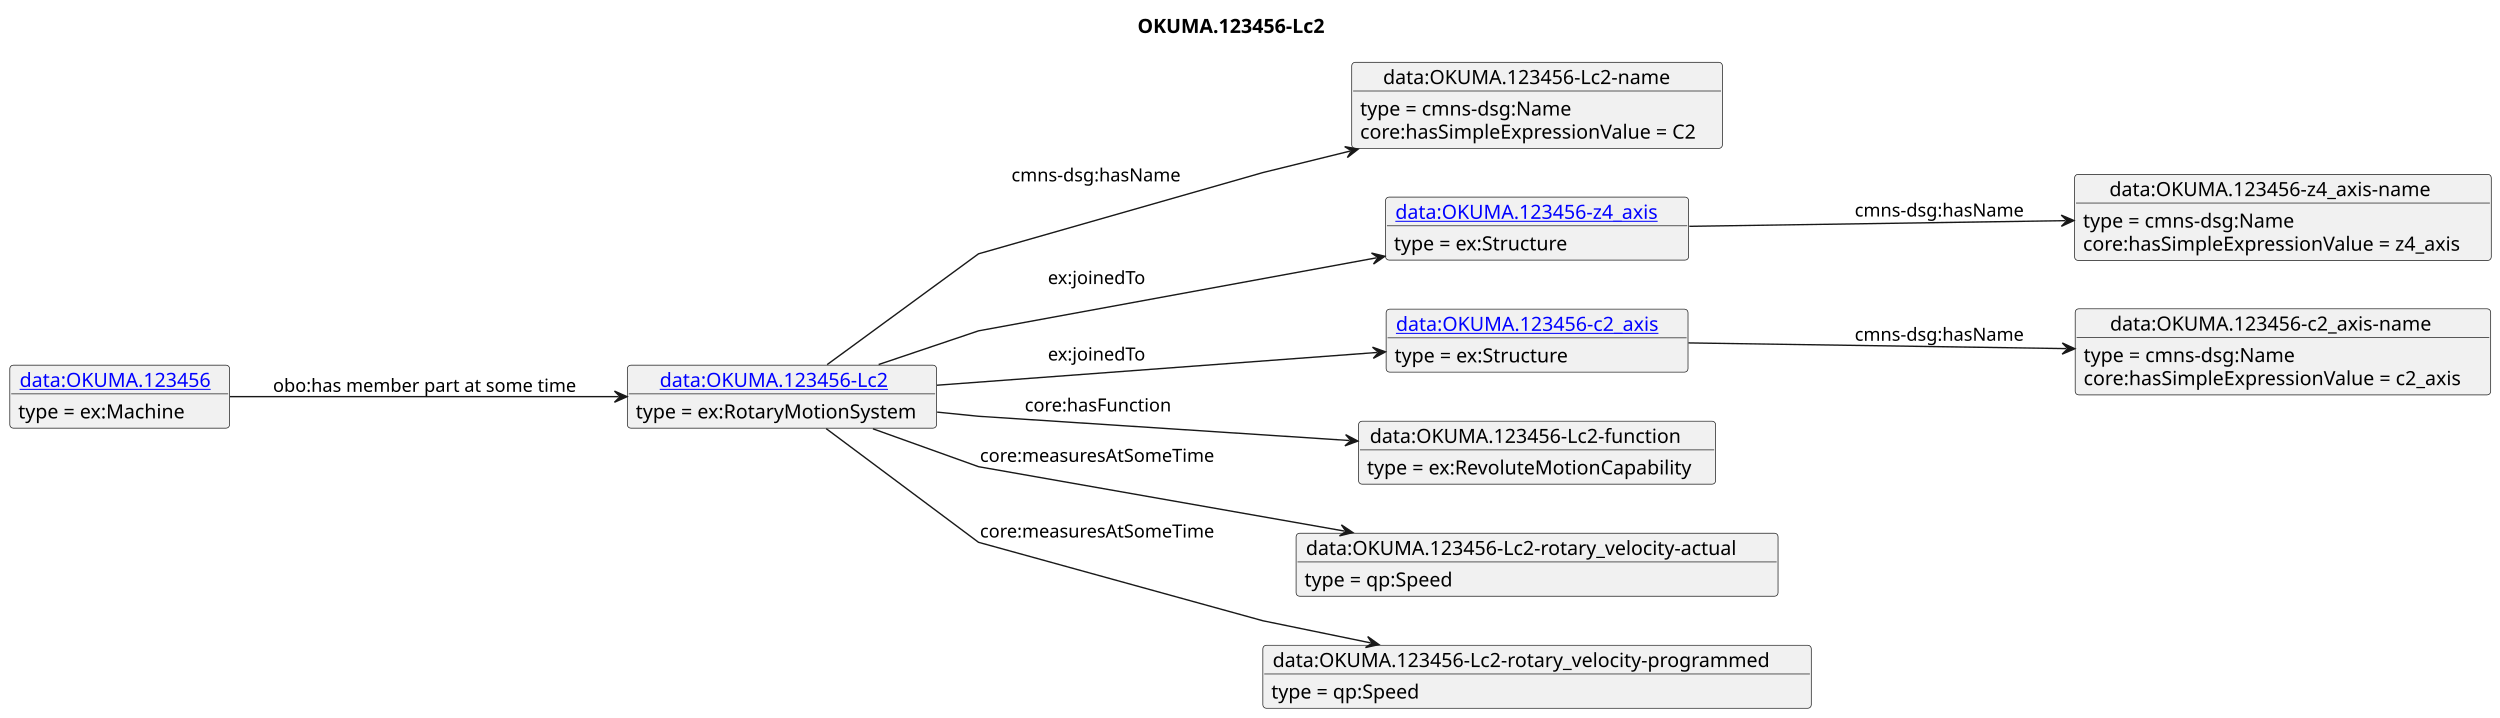
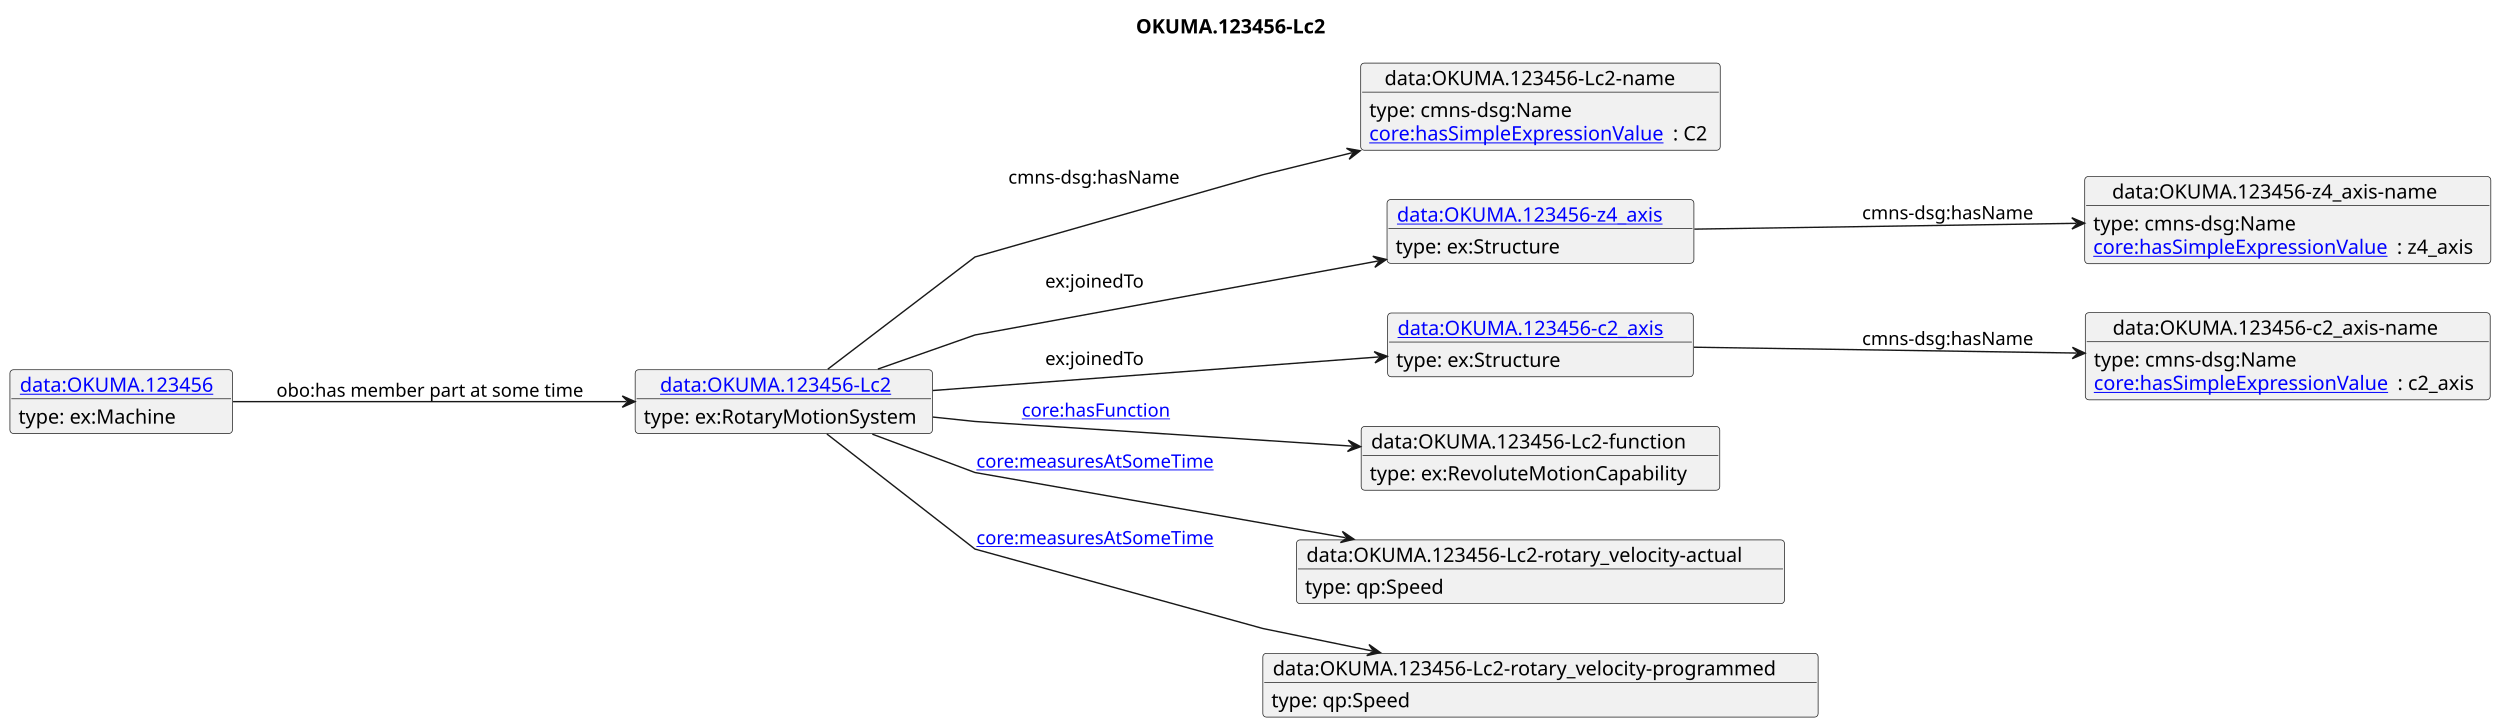
- <svg xmlns="http://www.w3.org/2000/svg" xmlns:xlink="http://www.w3.org/1999/xlink" contentStyleType="text/css" data-diagram-type="CLASS" height="512px" preserveAspectRatio="none" style="width:1785px;height:512px;background:#FFFFFF;" version="1.1" viewBox="0 0 1785 512" width="1785px" zoomAndPan="magnify">
+ <svg xmlns="http://www.w3.org/2000/svg" xmlns:xlink="http://www.w3.org/1999/xlink" contentStyleType="text/css" data-diagram-type="CLASS" height="512px" preserveAspectRatio="none" style="width:1763px;height:512px;background:#FFFFFF;" version="1.1" viewBox="0 0 1763 512" width="1763px" zoomAndPan="magnify">
  <defs />
  <g>
-     <text fill="#000000" font-family="sans-serif" font-size="14" font-weight="bold" lengthAdjust="spacing" textLength="147.431" x="812.17" y="23.535">OKUMA.123456-Lc2</text>
+     <text fill="#000000" font-family="sans-serif" font-size="14" font-weight="bold" lengthAdjust="spacing" textLength="147.431" x="801.045" y="23.535">OKUMA.123456-Lc2</text>
    <g class="entity" data-entity="o1" data-source-line="4" data-uid="ent0002" id="entity_o1">
-       <rect fill="#F1F1F1" height="44.977" rx="2.5" ry="2.5" style="stroke:#181818;stroke-width:0.5;" width="220.756" x="447.92" y="260.728" />
+       <rect fill="#F1F1F1" height="44.977" rx="2.5" ry="2.5" style="stroke:#181818;stroke-width:0.5;" width="209.627" x="447.92" y="260.728" />
      <a href="./OKUMA.123456-Lc2.html" target="_top" title="./OKUMA.123456-Lc2.html" xlink:actuate="onRequest" xlink:href="./OKUMA.123456-Lc2.html" xlink:show="new" xlink:title="./OKUMA.123456-Lc2.html" xlink:type="simple">
-         <text fill="#0000FF" font-family="sans-serif" font-size="14" lengthAdjust="spacing" text-decoration="underline" textLength="174.508" x="471.044" y="276.263">data:OKUMA.123456-Lc2</text>
+         <text fill="#0000FF" font-family="sans-serif" font-size="14" lengthAdjust="spacing" text-decoration="underline" textLength="174.508" x="465.48" y="276.263">data:OKUMA.123456-Lc2</text>
      </a>
-       <line style="stroke:#181818;stroke-width:0.5;" x1="448.92" x2="667.676" y1="281.217" y2="281.217" />
-       <text fill="#000000" font-family="sans-serif" font-size="14" lengthAdjust="spacing" textLength="208.756" x="453.92" y="298.752">type = ex:RotaryMotionSystem</text>
+       <line style="stroke:#181818;stroke-width:0.5;" x1="448.92" x2="656.547" y1="281.217" y2="281.217" />
+       <text fill="#000000" font-family="sans-serif" font-size="14" lengthAdjust="spacing" textLength="197.627" x="453.92" y="298.752">type: ex:RotaryMotionSystem</text>
    </g>
    <g class="entity" data-entity="o2" data-source-line="7" data-uid="ent0003" id="entity_o2">
-       <rect fill="#F1F1F1" height="61.465" rx="2.5" ry="2.5" style="stroke:#181818;stroke-width:0.5;" width="264.67" x="965.13" y="44.488" />
-       <text fill="#000000" font-family="sans-serif" font-size="14" lengthAdjust="spacing" textLength="219.898" x="987.516" y="60.023">data:OKUMA.123456-Lc2-name</text>
-       <line style="stroke:#181818;stroke-width:0.5;" x1="966.13" x2="1228.8" y1="64.977" y2="64.977" />
-       <text fill="#000000" font-family="sans-serif" font-size="14" lengthAdjust="spacing" textLength="161.369" x="971.13" y="82.512">type = cmns-dsg:Name</text>
-       <text fill="#000000" font-family="sans-serif" font-size="14" lengthAdjust="spacing" textLength="252.67" x="971.13" y="99">core:hasSimpleExpressionValue = C2</text>
+       <rect fill="#F1F1F1" height="61.465" rx="2.5" ry="2.5" style="stroke:#181818;stroke-width:0.5;" width="253.541" x="959.57" y="44.488" />
+       <text fill="#000000" font-family="sans-serif" font-size="14" lengthAdjust="spacing" textLength="219.898" x="976.391" y="60.023">data:OKUMA.123456-Lc2-name</text>
+       <line style="stroke:#181818;stroke-width:0.5;" x1="960.57" x2="1212.111" y1="64.977" y2="64.977" />
+       <text fill="#000000" font-family="sans-serif" font-size="14" lengthAdjust="spacing" textLength="150.24" x="965.57" y="82.512">type: cmns-dsg:Name</text>
+       <a href="https://spec.industrialontologies.org/ontology/core/Core/hasSimpleExpressionValue" target="_top" title="https://spec.industrialontologies.org/ontology/core/Core/hasSimpleExpressionValue" xlink:actuate="onRequest" xlink:href="https://spec.industrialontologies.org/ontology/core/Core/hasSimpleExpressionValue" xlink:show="new" xlink:title="https://spec.industrialontologies.org/ontology/core/Core/hasSimpleExpressionValue" xlink:type="simple">
+         <text fill="#0000FF" font-family="sans-serif" font-size="14" lengthAdjust="spacing" text-decoration="underline" textLength="214.143" x="965.57" y="99">core:hasSimpleExpressionValue</text>
+       </a>
+       <text fill="#000000" font-family="sans-serif" font-size="14" lengthAdjust="spacing" textLength="27.398" x="1179.713" y="99">: C2</text>
    </g>
    <g class="entity" data-entity="o3" data-source-line="10" data-uid="ent0004" id="entity_o3">
-       <rect fill="#F1F1F1" height="44.977" rx="2.5" ry="2.5" style="stroke:#181818;stroke-width:0.5;" width="216.398" x="989.27" y="140.728" />
+       <rect fill="#F1F1F1" height="44.977" rx="2.5" ry="2.5" style="stroke:#181818;stroke-width:0.5;" width="216.398" x="978.14" y="140.728" />
      <a href="./OKUMA.123456-z4_axis.html" target="_top" title="./OKUMA.123456-z4_axis.html" xlink:actuate="onRequest" xlink:href="./OKUMA.123456-z4_axis.html" xlink:show="new" xlink:title="./OKUMA.123456-z4_axis.html" xlink:type="simple">
-         <text fill="#0000FF" font-family="sans-serif" font-size="14" lengthAdjust="spacing" text-decoration="underline" textLength="202.398" x="996.27" y="156.263">data:OKUMA.123456-z4_axis</text>
+         <text fill="#0000FF" font-family="sans-serif" font-size="14" lengthAdjust="spacing" text-decoration="underline" textLength="202.398" x="985.14" y="156.263">data:OKUMA.123456-z4_axis</text>
      </a>
-       <line style="stroke:#181818;stroke-width:0.5;" x1="990.27" x2="1204.668" y1="161.217" y2="161.217" />
-       <text fill="#000000" font-family="sans-serif" font-size="14" lengthAdjust="spacing" textLength="131.783" x="995.27" y="178.752">type = ex:Structure</text>
+       <line style="stroke:#181818;stroke-width:0.5;" x1="979.14" x2="1193.538" y1="161.217" y2="161.217" />
+       <text fill="#000000" font-family="sans-serif" font-size="14" lengthAdjust="spacing" textLength="120.654" x="984.14" y="178.752">type: ex:Structure</text>
    </g>
    <g class="entity" data-entity="o4" data-source-line="13" data-uid="ent0005" id="entity_o4">
-       <rect fill="#F1F1F1" height="61.465" rx="2.5" ry="2.5" style="stroke:#181818;stroke-width:0.5;" width="297.51" x="1481.26" y="124.488" />
-       <text fill="#000000" font-family="sans-serif" font-size="14" lengthAdjust="spacing" textLength="247.789" x="1506.12" y="140.023">data:OKUMA.123456-z4_axis-name</text>
-       <line style="stroke:#181818;stroke-width:0.5;" x1="1482.26" x2="1777.77" y1="144.977" y2="144.977" />
-       <text fill="#000000" font-family="sans-serif" font-size="14" lengthAdjust="spacing" textLength="161.369" x="1487.26" y="162.512">type = cmns-dsg:Name</text>
-       <text fill="#000000" font-family="sans-serif" font-size="14" lengthAdjust="spacing" textLength="285.51" x="1487.26" y="179">core:hasSimpleExpressionValue = z4_axis</text>
+       <rect fill="#F1F1F1" height="61.465" rx="2.5" ry="2.5" style="stroke:#181818;stroke-width:0.5;" width="286.381" x="1470.14" y="124.488" />
+       <text fill="#000000" font-family="sans-serif" font-size="14" lengthAdjust="spacing" textLength="247.789" x="1489.436" y="140.023">data:OKUMA.123456-z4_axis-name</text>
+       <line style="stroke:#181818;stroke-width:0.5;" x1="1471.14" x2="1755.521" y1="144.977" y2="144.977" />
+       <text fill="#000000" font-family="sans-serif" font-size="14" lengthAdjust="spacing" textLength="150.24" x="1476.14" y="162.512">type: cmns-dsg:Name</text>
+       <a href="https://spec.industrialontologies.org/ontology/core/Core/hasSimpleExpressionValue" target="_top" title="https://spec.industrialontologies.org/ontology/core/Core/hasSimpleExpressionValue" xlink:actuate="onRequest" xlink:href="https://spec.industrialontologies.org/ontology/core/Core/hasSimpleExpressionValue" xlink:show="new" xlink:title="https://spec.industrialontologies.org/ontology/core/Core/hasSimpleExpressionValue" xlink:type="simple">
+         <text fill="#0000FF" font-family="sans-serif" font-size="14" lengthAdjust="spacing" text-decoration="underline" textLength="214.143" x="1476.14" y="179">core:hasSimpleExpressionValue</text>
+       </a>
+       <text fill="#000000" font-family="sans-serif" font-size="14" lengthAdjust="spacing" textLength="60.238" x="1690.283" y="179">: z4_axis</text>
    </g>
    <g class="entity" data-entity="o5" data-source-line="16" data-uid="ent0006" id="entity_o5">
-       <rect fill="#F1F1F1" height="44.977" rx="2.5" ry="2.5" style="stroke:#181818;stroke-width:0.5;" width="215.544" x="989.7" y="220.728" />
+       <rect fill="#F1F1F1" height="44.977" rx="2.5" ry="2.5" style="stroke:#181818;stroke-width:0.5;" width="215.544" x="978.57" y="220.728" />
      <a href="./OKUMA.123456-c2_axis.html" target="_top" title="./OKUMA.123456-c2_axis.html" xlink:actuate="onRequest" xlink:href="./OKUMA.123456-c2_axis.html" xlink:show="new" xlink:title="./OKUMA.123456-c2_axis.html" xlink:type="simple">
-         <text fill="#0000FF" font-family="sans-serif" font-size="14" lengthAdjust="spacing" text-decoration="underline" textLength="201.544" x="996.7" y="236.263">data:OKUMA.123456-c2_axis</text>
+         <text fill="#0000FF" font-family="sans-serif" font-size="14" lengthAdjust="spacing" text-decoration="underline" textLength="201.544" x="985.57" y="236.263">data:OKUMA.123456-c2_axis</text>
      </a>
-       <line style="stroke:#181818;stroke-width:0.5;" x1="990.7" x2="1204.244" y1="241.217" y2="241.217" />
-       <text fill="#000000" font-family="sans-serif" font-size="14" lengthAdjust="spacing" textLength="131.783" x="995.7" y="258.752">type = ex:Structure</text>
+       <line style="stroke:#181818;stroke-width:0.5;" x1="979.57" x2="1193.114" y1="241.217" y2="241.217" />
+       <text fill="#000000" font-family="sans-serif" font-size="14" lengthAdjust="spacing" textLength="120.654" x="984.57" y="258.752">type: ex:Structure</text>
    </g>
    <g class="entity" data-entity="o6" data-source-line="19" data-uid="ent0007" id="entity_o6">
-       <rect fill="#F1F1F1" height="61.465" rx="2.5" ry="2.5" style="stroke:#181818;stroke-width:0.5;" width="296.655" x="1481.69" y="220.488" />
-       <text fill="#000000" font-family="sans-serif" font-size="14" lengthAdjust="spacing" textLength="246.935" x="1506.55" y="236.023">data:OKUMA.123456-c2_axis-name</text>
-       <line style="stroke:#181818;stroke-width:0.5;" x1="1482.69" x2="1777.345" y1="240.977" y2="240.977" />
-       <text fill="#000000" font-family="sans-serif" font-size="14" lengthAdjust="spacing" textLength="161.369" x="1487.69" y="258.512">type = cmns-dsg:Name</text>
-       <text fill="#000000" font-family="sans-serif" font-size="14" lengthAdjust="spacing" textLength="284.655" x="1487.69" y="275">core:hasSimpleExpressionValue = c2_axis</text>
+       <rect fill="#F1F1F1" height="61.465" rx="2.5" ry="2.5" style="stroke:#181818;stroke-width:0.5;" width="285.526" x="1470.56" y="220.488" />
+       <text fill="#000000" font-family="sans-serif" font-size="14" lengthAdjust="spacing" textLength="246.935" x="1489.856" y="236.023">data:OKUMA.123456-c2_axis-name</text>
+       <line style="stroke:#181818;stroke-width:0.5;" x1="1471.56" x2="1755.086" y1="240.977" y2="240.977" />
+       <text fill="#000000" font-family="sans-serif" font-size="14" lengthAdjust="spacing" textLength="150.24" x="1476.56" y="258.512">type: cmns-dsg:Name</text>
+       <a href="https://spec.industrialontologies.org/ontology/core/Core/hasSimpleExpressionValue" target="_top" title="https://spec.industrialontologies.org/ontology/core/Core/hasSimpleExpressionValue" xlink:actuate="onRequest" xlink:href="https://spec.industrialontologies.org/ontology/core/Core/hasSimpleExpressionValue" xlink:show="new" xlink:title="https://spec.industrialontologies.org/ontology/core/Core/hasSimpleExpressionValue" xlink:type="simple">
+         <text fill="#0000FF" font-family="sans-serif" font-size="14" lengthAdjust="spacing" text-decoration="underline" textLength="214.143" x="1476.56" y="275">core:hasSimpleExpressionValue</text>
+       </a>
+       <text fill="#000000" font-family="sans-serif" font-size="14" lengthAdjust="spacing" textLength="59.384" x="1690.703" y="275">: c2_axis</text>
    </g>
    <g class="entity" data-entity="o7" data-source-line="22" data-uid="ent0008" id="entity_o7">
-       <rect fill="#F1F1F1" height="44.977" rx="2.5" ry="2.5" style="stroke:#181818;stroke-width:0.5;" width="254.929" x="970.01" y="300.728" />
-       <text fill="#000000" font-family="sans-serif" font-size="14" lengthAdjust="spacing" textLength="238.875" x="978.037" y="316.263">data:OKUMA.123456-Lc2-function</text>
-       <line style="stroke:#181818;stroke-width:0.5;" x1="971.01" x2="1223.939" y1="321.217" y2="321.217" />
-       <text fill="#000000" font-family="sans-serif" font-size="14" lengthAdjust="spacing" textLength="242.929" x="976.01" y="338.752">type = ex:RevoluteMotionCapability</text>
+       <rect fill="#F1F1F1" height="44.977" rx="2.5" ry="2.5" style="stroke:#181818;stroke-width:0.5;" width="252.875" x="959.9" y="300.728" />
+       <text fill="#000000" font-family="sans-serif" font-size="14" lengthAdjust="spacing" textLength="238.875" x="966.9" y="316.263">data:OKUMA.123456-Lc2-function</text>
+       <line style="stroke:#181818;stroke-width:0.5;" x1="960.9" x2="1211.775" y1="321.217" y2="321.217" />
+       <text fill="#000000" font-family="sans-serif" font-size="14" lengthAdjust="spacing" textLength="231.8" x="965.9" y="338.752">type: ex:RevoluteMotionCapability</text>
    </g>
    <g class="entity" data-entity="o8" data-source-line="25" data-uid="ent0009" id="entity_o8">
-       <rect fill="#F1F1F1" height="44.977" rx="2.5" ry="2.5" style="stroke:#181818;stroke-width:0.5;" width="344.114" x="925.41" y="380.728" />
-       <text fill="#000000" font-family="sans-serif" font-size="14" lengthAdjust="spacing" textLength="330.114" x="932.41" y="396.263">data:OKUMA.123456-Lc2-rotary_velocity-actual</text>
-       <line style="stroke:#181818;stroke-width:0.5;" x1="926.41" x2="1268.524" y1="401.217" y2="401.217" />
-       <text fill="#000000" font-family="sans-serif" font-size="14" lengthAdjust="spacing" textLength="111.966" x="931.41" y="418.752">type = qp:Speed</text>
+       <rect fill="#F1F1F1" height="44.977" rx="2.5" ry="2.5" style="stroke:#181818;stroke-width:0.5;" width="344.114" x="914.28" y="380.728" />
+       <text fill="#000000" font-family="sans-serif" font-size="14" lengthAdjust="spacing" textLength="330.114" x="921.28" y="396.263">data:OKUMA.123456-Lc2-rotary_velocity-actual</text>
+       <line style="stroke:#181818;stroke-width:0.5;" x1="915.28" x2="1257.394" y1="401.217" y2="401.217" />
+       <text fill="#000000" font-family="sans-serif" font-size="14" lengthAdjust="spacing" textLength="100.837" x="920.28" y="418.752">type: qp:Speed</text>
    </g>
    <g class="entity" data-entity="o9" data-source-line="28" data-uid="ent0010" id="entity_o9">
-       <rect fill="#F1F1F1" height="44.977" rx="2.5" ry="2.5" style="stroke:#181818;stroke-width:0.5;" width="391.59" x="901.67" y="460.728" />
-       <text fill="#000000" font-family="sans-serif" font-size="14" lengthAdjust="spacing" textLength="377.59" x="908.67" y="476.263">data:OKUMA.123456-Lc2-rotary_velocity-programmed</text>
-       <line style="stroke:#181818;stroke-width:0.5;" x1="902.67" x2="1292.26" y1="481.217" y2="481.217" />
-       <text fill="#000000" font-family="sans-serif" font-size="14" lengthAdjust="spacing" textLength="111.966" x="907.67" y="498.752">type = qp:Speed</text>
+       <rect fill="#F1F1F1" height="44.977" rx="2.5" ry="2.5" style="stroke:#181818;stroke-width:0.5;" width="391.59" x="890.55" y="460.728" />
+       <text fill="#000000" font-family="sans-serif" font-size="14" lengthAdjust="spacing" textLength="377.59" x="897.55" y="476.263">data:OKUMA.123456-Lc2-rotary_velocity-programmed</text>
+       <line style="stroke:#181818;stroke-width:0.5;" x1="891.55" x2="1281.14" y1="481.217" y2="481.217" />
+       <text fill="#000000" font-family="sans-serif" font-size="14" lengthAdjust="spacing" textLength="100.837" x="896.55" y="498.752">type: qp:Speed</text>
    </g>
    <g class="entity" data-entity="o10" data-source-line="31" data-uid="ent0011" id="entity_o10">
      <rect fill="#F1F1F1" height="44.977" rx="2.5" ry="2.5" style="stroke:#181818;stroke-width:0.5;" width="156.919" x="7" y="260.728" />
      <a href="./OKUMA.123456.html" target="_top" title="./OKUMA.123456.html" xlink:actuate="onRequest" xlink:href="./OKUMA.123456.html" xlink:show="new" xlink:title="./OKUMA.123456.html" xlink:type="simple">
        <text fill="#0000FF" font-family="sans-serif" font-size="14" lengthAdjust="spacing" text-decoration="underline" textLength="142.919" x="14" y="276.263">data:OKUMA.123456</text>
      </a>
      <line style="stroke:#181818;stroke-width:0.5;" x1="8" x2="162.919" y1="281.217" y2="281.217" />
-       <text fill="#000000" font-family="sans-serif" font-size="14" lengthAdjust="spacing" textLength="126.15" x="13" y="298.752">type = ex:Machine</text>
+       <text fill="#000000" font-family="sans-serif" font-size="14" lengthAdjust="spacing" textLength="115.022" x="13" y="298.752">type: ex:Machine</text>
    </g>
    <g class="link" data-entity-1="o1" data-entity-2="o2" data-source-line="34" data-uid="lnk12" id="link_o1_o2">
-       <path codeLine="34" d="M590.58,260.328 C631.67,230.258 698.67,181.218 698.67,181.218 C698.67,181.218 901.67,123.218 901.67,123.218 C901.67,123.218 926.774,117.034 963.974,107.864" fill="none" id="o1-to-o2" style="stroke:#181818;stroke-width:1;" />
-       <polygon fill="#181818" points="969.8,106.428,960.104,104.699,964.945,107.625,962.019,112.466,969.8,106.428" style="stroke:#181818;stroke-width:1;" />
-       <text fill="#000000" font-family="sans-serif" font-size="13" lengthAdjust="spacing" textLength="126.077" x="722.17" y="129.517">cmns-dsg:hasName</text>
+       <path codeLine="34" d="M583.76,260.328 C623.22,230.258 687.55,181.218 687.55,181.218 C687.55,181.218 890.55,123.218 890.55,123.218 C890.55,123.218 915.944,116.964 953.394,107.734" fill="none" id="o1-to-o2" style="stroke:#181818;stroke-width:1;" />
+       <polygon fill="#181818" points="959.22,106.298,949.524,104.568,954.365,107.495,951.439,112.336,959.22,106.298" style="stroke:#181818;stroke-width:1;" />
+       <text fill="#000000" font-family="sans-serif" font-size="13" lengthAdjust="spacing" textLength="126.077" x="711.05" y="129.517">cmns-dsg:hasName</text>
    </g>
    <g class="link" data-entity-1="o1" data-entity-2="o3" data-source-line="36" data-uid="lnk13" id="link_o1_o3">
-       <path codeLine="36" d="M627.35,260.268 C662.73,248.338 698.67,236.218 698.67,236.218 C698.67,236.218 865.109,205.681 982.919,184.061" fill="none" id="o1-to-o3" style="stroke:#181818;stroke-width:1;" />
-       <polygon fill="#181818" points="988.82,182.978,979.246,180.668,983.902,183.881,980.69,188.537,988.82,182.978" style="stroke:#181818;stroke-width:1;" />
-       <text fill="#000000" font-family="sans-serif" font-size="13" lengthAdjust="spacing" textLength="74.725" x="748.17" y="202.827">ex:joinedTo</text>
+       <path codeLine="36" d="M619.07,260.268 C653.04,248.338 687.55,236.218 687.55,236.218 C687.55,236.218 853.979,205.681 971.789,184.061" fill="none" id="o1-to-o3" style="stroke:#181818;stroke-width:1;" />
+       <polygon fill="#181818" points="977.69,182.978,968.116,180.668,972.772,183.881,969.56,188.537,977.69,182.978" style="stroke:#181818;stroke-width:1;" />
+       <text fill="#000000" font-family="sans-serif" font-size="13" lengthAdjust="spacing" textLength="74.725" x="737.05" y="202.827">ex:joinedTo</text>
    </g>
    <g class="link" data-entity-1="o3" data-entity-2="o4" data-source-line="37" data-uid="lnk14" id="link_o3_o4">
-       <path codeLine="37" d="M1206.15,161.598 C1285.21,160.408 1387.551,158.858 1474.781,157.548" fill="none" id="o3-to-o4" style="stroke:#181818;stroke-width:1;" />
-       <polygon fill="#181818" points="1480.78,157.458,1471.721,153.594,1475.781,157.533,1471.841,161.593,1480.78,157.458" style="stroke:#181818;stroke-width:1;" />
-       <text fill="#000000" font-family="sans-serif" font-size="13" lengthAdjust="spacing" textLength="126.077" x="1324.26" y="154.607">cmns-dsg:hasName</text>
+       <path codeLine="37" d="M1194.85,161.578 C1274.34,160.368 1377.381,158.8 1464.091,157.48" fill="none" id="o3-to-o4" style="stroke:#181818;stroke-width:1;" />
+       <polygon fill="#181818" points="1470.09,157.388,1461.03,153.526,1465.091,157.464,1461.152,161.525,1470.09,157.388" style="stroke:#181818;stroke-width:1;" />
+       <text fill="#000000" font-family="sans-serif" font-size="13" lengthAdjust="spacing" textLength="126.077" x="1313.14" y="154.607">cmns-dsg:hasName</text>
    </g>
    <g class="link" data-entity-1="o1" data-entity-2="o5" data-source-line="39" data-uid="lnk15" id="link_o1_o5">
-       <path codeLine="39" d="M668.97,275.048 C762.56,268.088 890.366,258.563 983.256,251.653" fill="none" id="o1-to-o5" style="stroke:#181818;stroke-width:1;" />
-       <polygon fill="#181818" points="989.24,251.208,979.968,247.887,984.254,251.579,980.562,255.865,989.24,251.208" style="stroke:#181818;stroke-width:1;" />
-       <text fill="#000000" font-family="sans-serif" font-size="13" lengthAdjust="spacing" textLength="74.725" x="748.17" y="257.397">ex:joinedTo</text>
+       <path codeLine="39" d="M657.81,275.388 C750.31,268.428 878.967,258.749 972.347,251.719" fill="none" id="o1-to-o5" style="stroke:#181818;stroke-width:1;" />
+       <polygon fill="#181818" points="978.33,251.268,969.055,247.955,973.344,251.644,969.656,255.933,978.33,251.268" style="stroke:#181818;stroke-width:1;" />
+       <text fill="#000000" font-family="sans-serif" font-size="13" lengthAdjust="spacing" textLength="74.725" x="737.05" y="257.397">ex:joinedTo</text>
    </g>
    <g class="link" data-entity-1="o5" data-entity-2="o6" data-source-line="40" data-uid="lnk16" id="link_o5_o6">
-       <path codeLine="40" d="M1205.52,244.838 C1284.82,246.028 1387.861,247.588 1475.431,248.908" fill="none" id="o5-to-o6" style="stroke:#181818;stroke-width:1;" />
-       <polygon fill="#181818" points="1481.43,248.998,1472.491,244.863,1476.431,248.923,1472.371,252.862,1481.43,248.998" style="stroke:#181818;stroke-width:1;" />
-       <text fill="#000000" font-family="sans-serif" font-size="13" lengthAdjust="spacing" textLength="126.077" x="1324.26" y="243.307">cmns-dsg:hasName</text>
+       <path codeLine="40" d="M1194.53,244.858 C1274.15,246.068 1377.541,247.647 1464.421,248.967" fill="none" id="o5-to-o6" style="stroke:#181818;stroke-width:1;" />
+       <polygon fill="#181818" points="1470.42,249.058,1461.482,244.922,1465.421,248.982,1461.36,252.921,1470.42,249.058" style="stroke:#181818;stroke-width:1;" />
+       <text fill="#000000" font-family="sans-serif" font-size="13" lengthAdjust="spacing" textLength="126.077" x="1313.14" y="243.307">cmns-dsg:hasName</text>
    </g>
    <g class="link" data-entity-1="o1" data-entity-2="o7" data-source-line="42" data-uid="lnk17" id="link_o1_o7">
-       <path codeLine="42" d="M669.12,294.248 C686.39,295.988 698.67,297.218 698.67,297.218 C698.67,297.218 847.103,306.917 963.523,314.527" fill="none" id="o1-to-o7" style="stroke:#181818;stroke-width:1;" />
-       <polygon fill="#181818" points="969.51,314.918,960.79,310.34,964.521,314.592,960.268,318.323,969.51,314.918" style="stroke:#181818;stroke-width:1;" />
-       <text fill="#000000" font-family="sans-serif" font-size="13" lengthAdjust="spacing" textLength="107.631" x="731.67" y="293.787">core:hasFunction</text>
+       <path codeLine="42" d="M657.85,294.108 C675.12,295.918 687.55,297.218 687.55,297.218 C687.55,297.218 836.943,306.987 953.493,314.607" fill="none" id="o1-to-o7" style="stroke:#181818;stroke-width:1;" />
+       <polygon fill="#181818" points="959.48,314.998,950.76,310.42,954.491,314.672,950.238,318.403,959.48,314.998" style="stroke:#181818;stroke-width:1;" />
+       <a href="https://spec.industrialontologies.org/ontology/core/Core/hasFunction" target="_top" title="https://spec.industrialontologies.org/ontology/core/Core/hasFunction" xlink:actuate="onRequest" xlink:href="https://spec.industrialontologies.org/ontology/core/Core/hasFunction" xlink:show="new" xlink:title="https://spec.industrialontologies.org/ontology/core/Core/hasFunction" xlink:type="simple">
+         <text fill="#0000FF" font-family="sans-serif" font-size="13" lengthAdjust="spacing" text-decoration="underline" textLength="107.631" x="720.55" y="293.787">core:hasFunction</text>
+       </a>
    </g>
    <g class="link" data-entity-1="o1" data-entity-2="o8" data-source-line="43" data-uid="lnk18" id="link_o1_o8">
-       <path codeLine="43" d="M623.27,306.168 C659.92,319.318 698.67,333.218 698.67,333.218 C698.67,333.218 844.051,358.798 960.031,379.208" fill="none" id="o1-to-o8" style="stroke:#181818;stroke-width:1;" />
-       <polygon fill="#181818" points="965.94,380.248,957.769,374.749,961.016,379.382,956.383,382.628,965.94,380.248" style="stroke:#181818;stroke-width:1;" />
-       <text fill="#000000" font-family="sans-serif" font-size="13" lengthAdjust="spacing" textLength="171.317" x="699.67" y="329.787">core:measuresAtSomeTime</text>
+       <path codeLine="43" d="M615.16,306.168 C650.33,319.318 687.55,333.218 687.55,333.218 C687.55,333.218 832.921,358.798 948.901,379.208" fill="none" id="o1-to-o8" style="stroke:#181818;stroke-width:1;" />
+       <polygon fill="#181818" points="954.81,380.248,946.639,374.749,949.886,379.382,945.253,382.628,954.81,380.248" style="stroke:#181818;stroke-width:1;" />
+       <a href="https://spec.industrialontologies.org/ontology/core/Core/measuresAtSomeTime" target="_top" title="https://spec.industrialontologies.org/ontology/core/Core/measuresAtSomeTime" xlink:actuate="onRequest" xlink:href="https://spec.industrialontologies.org/ontology/core/Core/measuresAtSomeTime" xlink:show="new" xlink:title="https://spec.industrialontologies.org/ontology/core/Core/measuresAtSomeTime" xlink:type="simple">
+         <text fill="#0000FF" font-family="sans-serif" font-size="13" lengthAdjust="spacing" text-decoration="underline" textLength="171.317" x="688.55" y="329.787">core:measuresAtSomeTime</text>
+       </a>
    </g>
    <g class="link" data-entity-1="o1" data-entity-2="o9" data-source-line="44" data-uid="lnk19" id="link_o1_o9">
-       <path codeLine="44" d="M589.88,306.038 C630.91,336.658 698.67,387.218 698.67,387.218 C698.67,387.218 901.67,443.218 901.67,443.218 C901.67,443.218 935.283,450.122 978.692,459.032" fill="none" id="o1-to-o9" style="stroke:#181818;stroke-width:1;" />
-       <polygon fill="#181818" points="984.57,460.238,976.558,454.51,979.672,459.233,974.949,462.347,984.57,460.238" style="stroke:#181818;stroke-width:1;" />
-       <text fill="#000000" font-family="sans-serif" font-size="13" lengthAdjust="spacing" textLength="171.317" x="699.67" y="383.787">core:measuresAtSomeTime</text>
+       <path codeLine="44" d="M583.1,306.038 C622.49,336.658 687.55,387.218 687.55,387.218 C687.55,387.218 890.55,443.218 890.55,443.218 C890.55,443.218 924.153,450.122 967.562,459.032" fill="none" id="o1-to-o9" style="stroke:#181818;stroke-width:1;" />
+       <polygon fill="#181818" points="973.44,460.238,965.428,454.51,968.542,459.233,963.819,462.347,973.44,460.238" style="stroke:#181818;stroke-width:1;" />
+       <a href="https://spec.industrialontologies.org/ontology/core/Core/measuresAtSomeTime" target="_top" title="https://spec.industrialontologies.org/ontology/core/Core/measuresAtSomeTime" xlink:actuate="onRequest" xlink:href="https://spec.industrialontologies.org/ontology/core/Core/measuresAtSomeTime" xlink:show="new" xlink:title="https://spec.industrialontologies.org/ontology/core/Core/measuresAtSomeTime" xlink:type="simple">
+         <text fill="#0000FF" font-family="sans-serif" font-size="13" lengthAdjust="spacing" text-decoration="underline" textLength="171.317" x="688.55" y="383.787">core:measuresAtSomeTime</text>
+       </a>
    </g>
    <g class="link" data-entity-1="o10" data-entity-2="o1" data-source-line="45" data-uid="lnk20" id="link_o10_o1">
-       <path codeLine="45" d="M164.21,283.218 C241.52,283.218 354.82,283.218 441.72,283.218" fill="none" id="o10-to-o1" style="stroke:#181818;stroke-width:1;" />
-       <polygon fill="#181818" points="447.72,283.218,438.72,279.218,442.72,283.218,438.72,287.218,447.72,283.218" style="stroke:#181818;stroke-width:1;" />
+       <path codeLine="45" d="M164.34,283.218 C242.07,283.218 356.01,283.218 441.83,283.218" fill="none" id="o10-to-o1" style="stroke:#181818;stroke-width:1;" />
+       <polygon fill="#181818" points="447.83,283.218,438.83,279.218,442.83,283.218,438.83,287.218,447.83,283.218" style="stroke:#181818;stroke-width:1;" />
      <text fill="#000000" font-family="sans-serif" font-size="13" lengthAdjust="spacing" textLength="222.542" x="194.92" y="279.787">obo:has member part at some time</text>
    </g>
  </g>
</svg>
